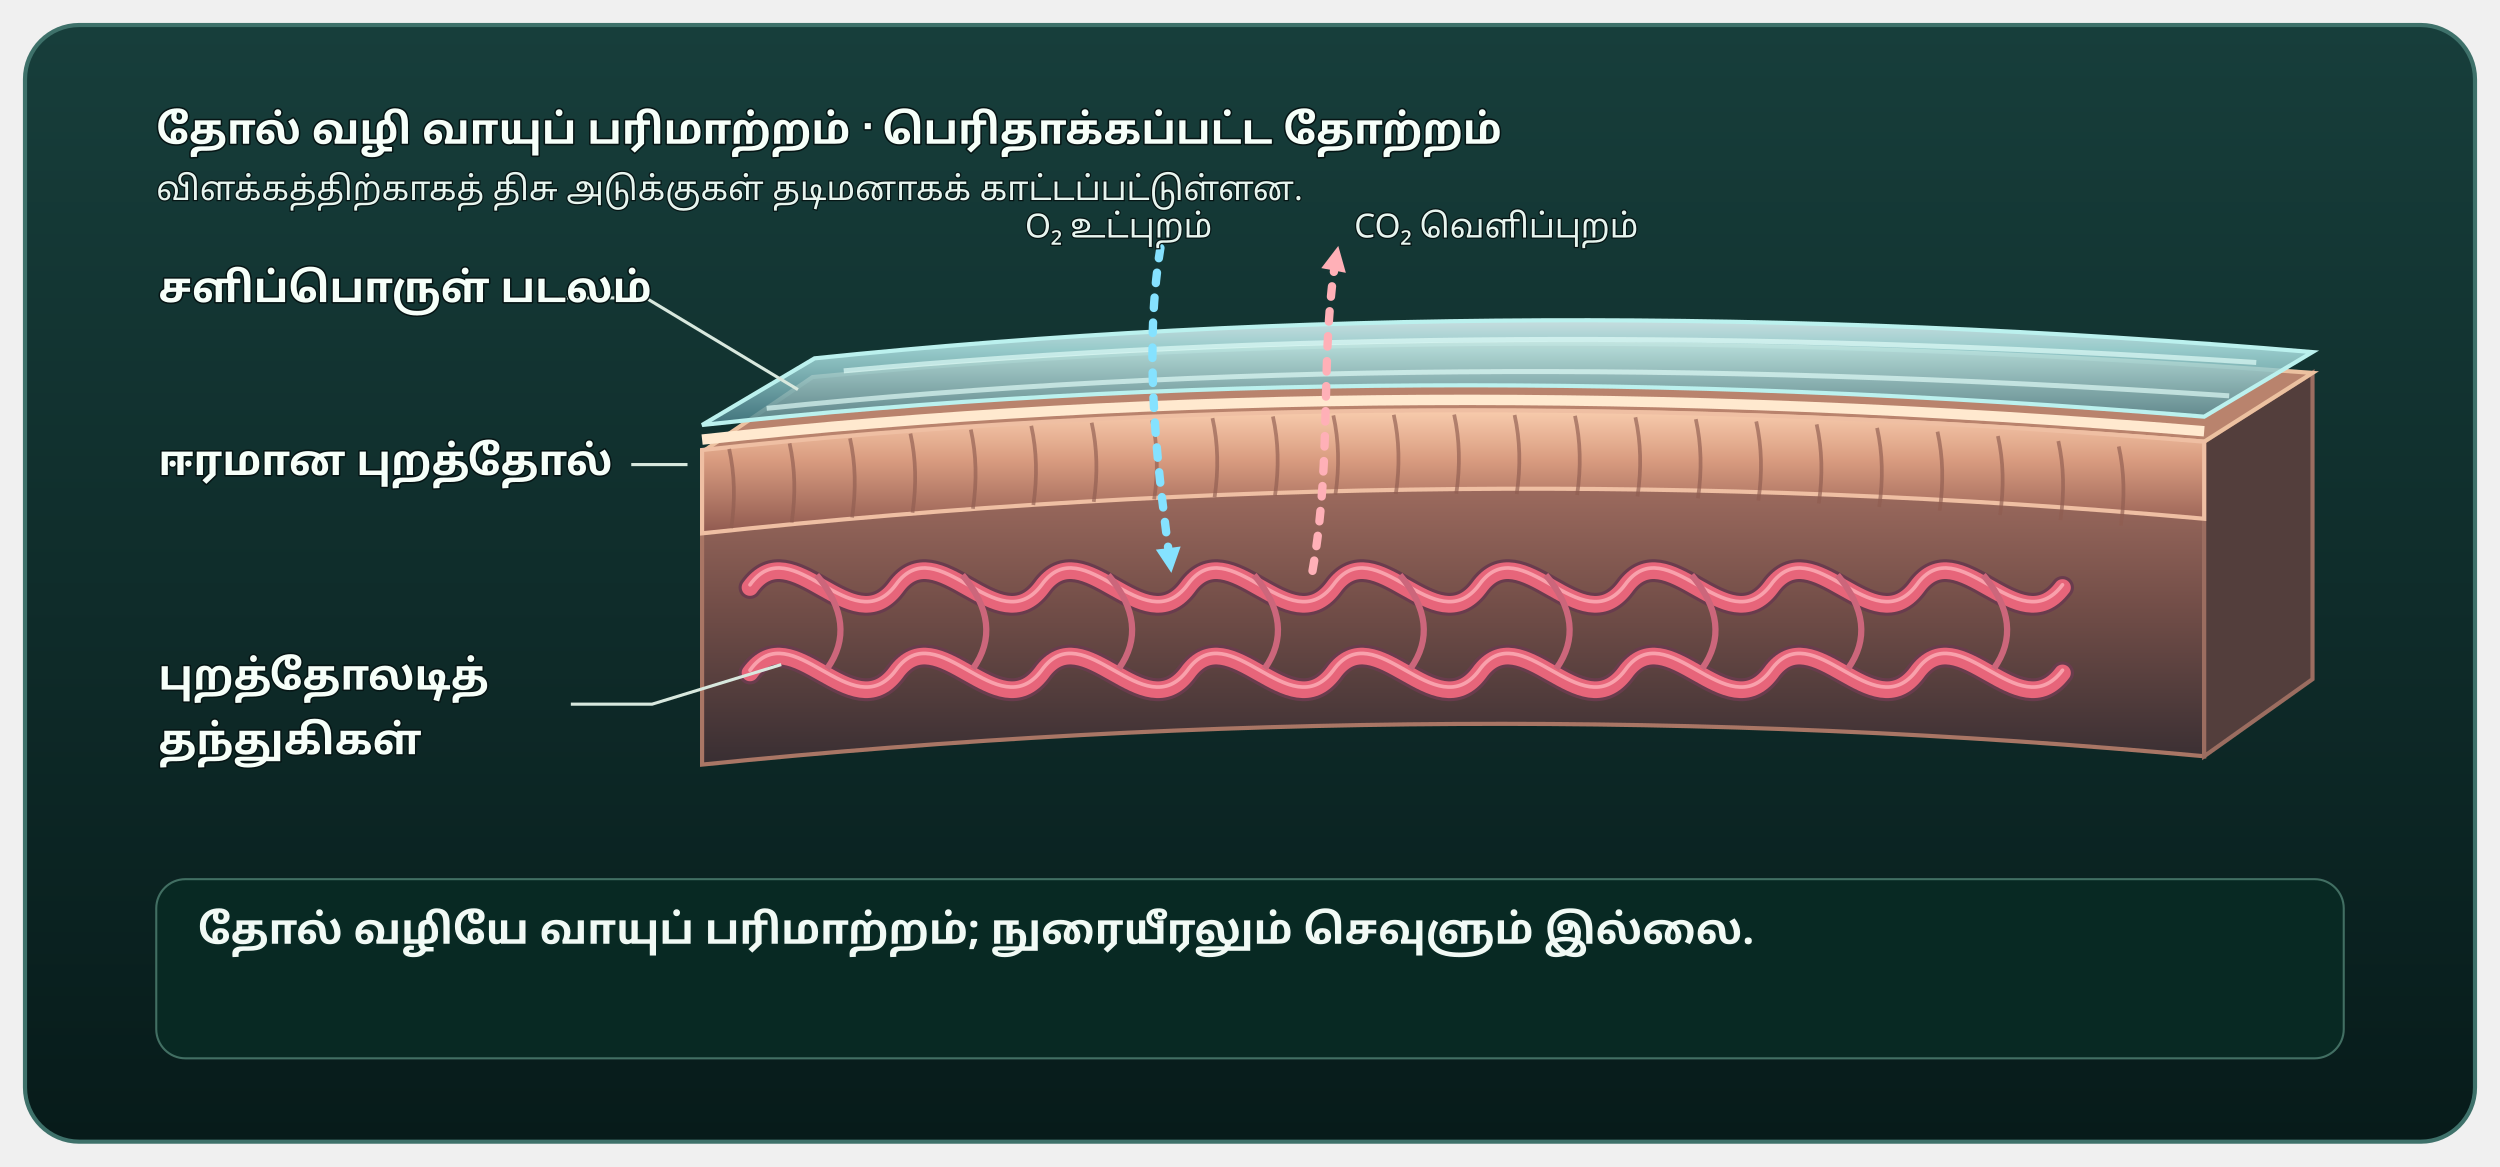
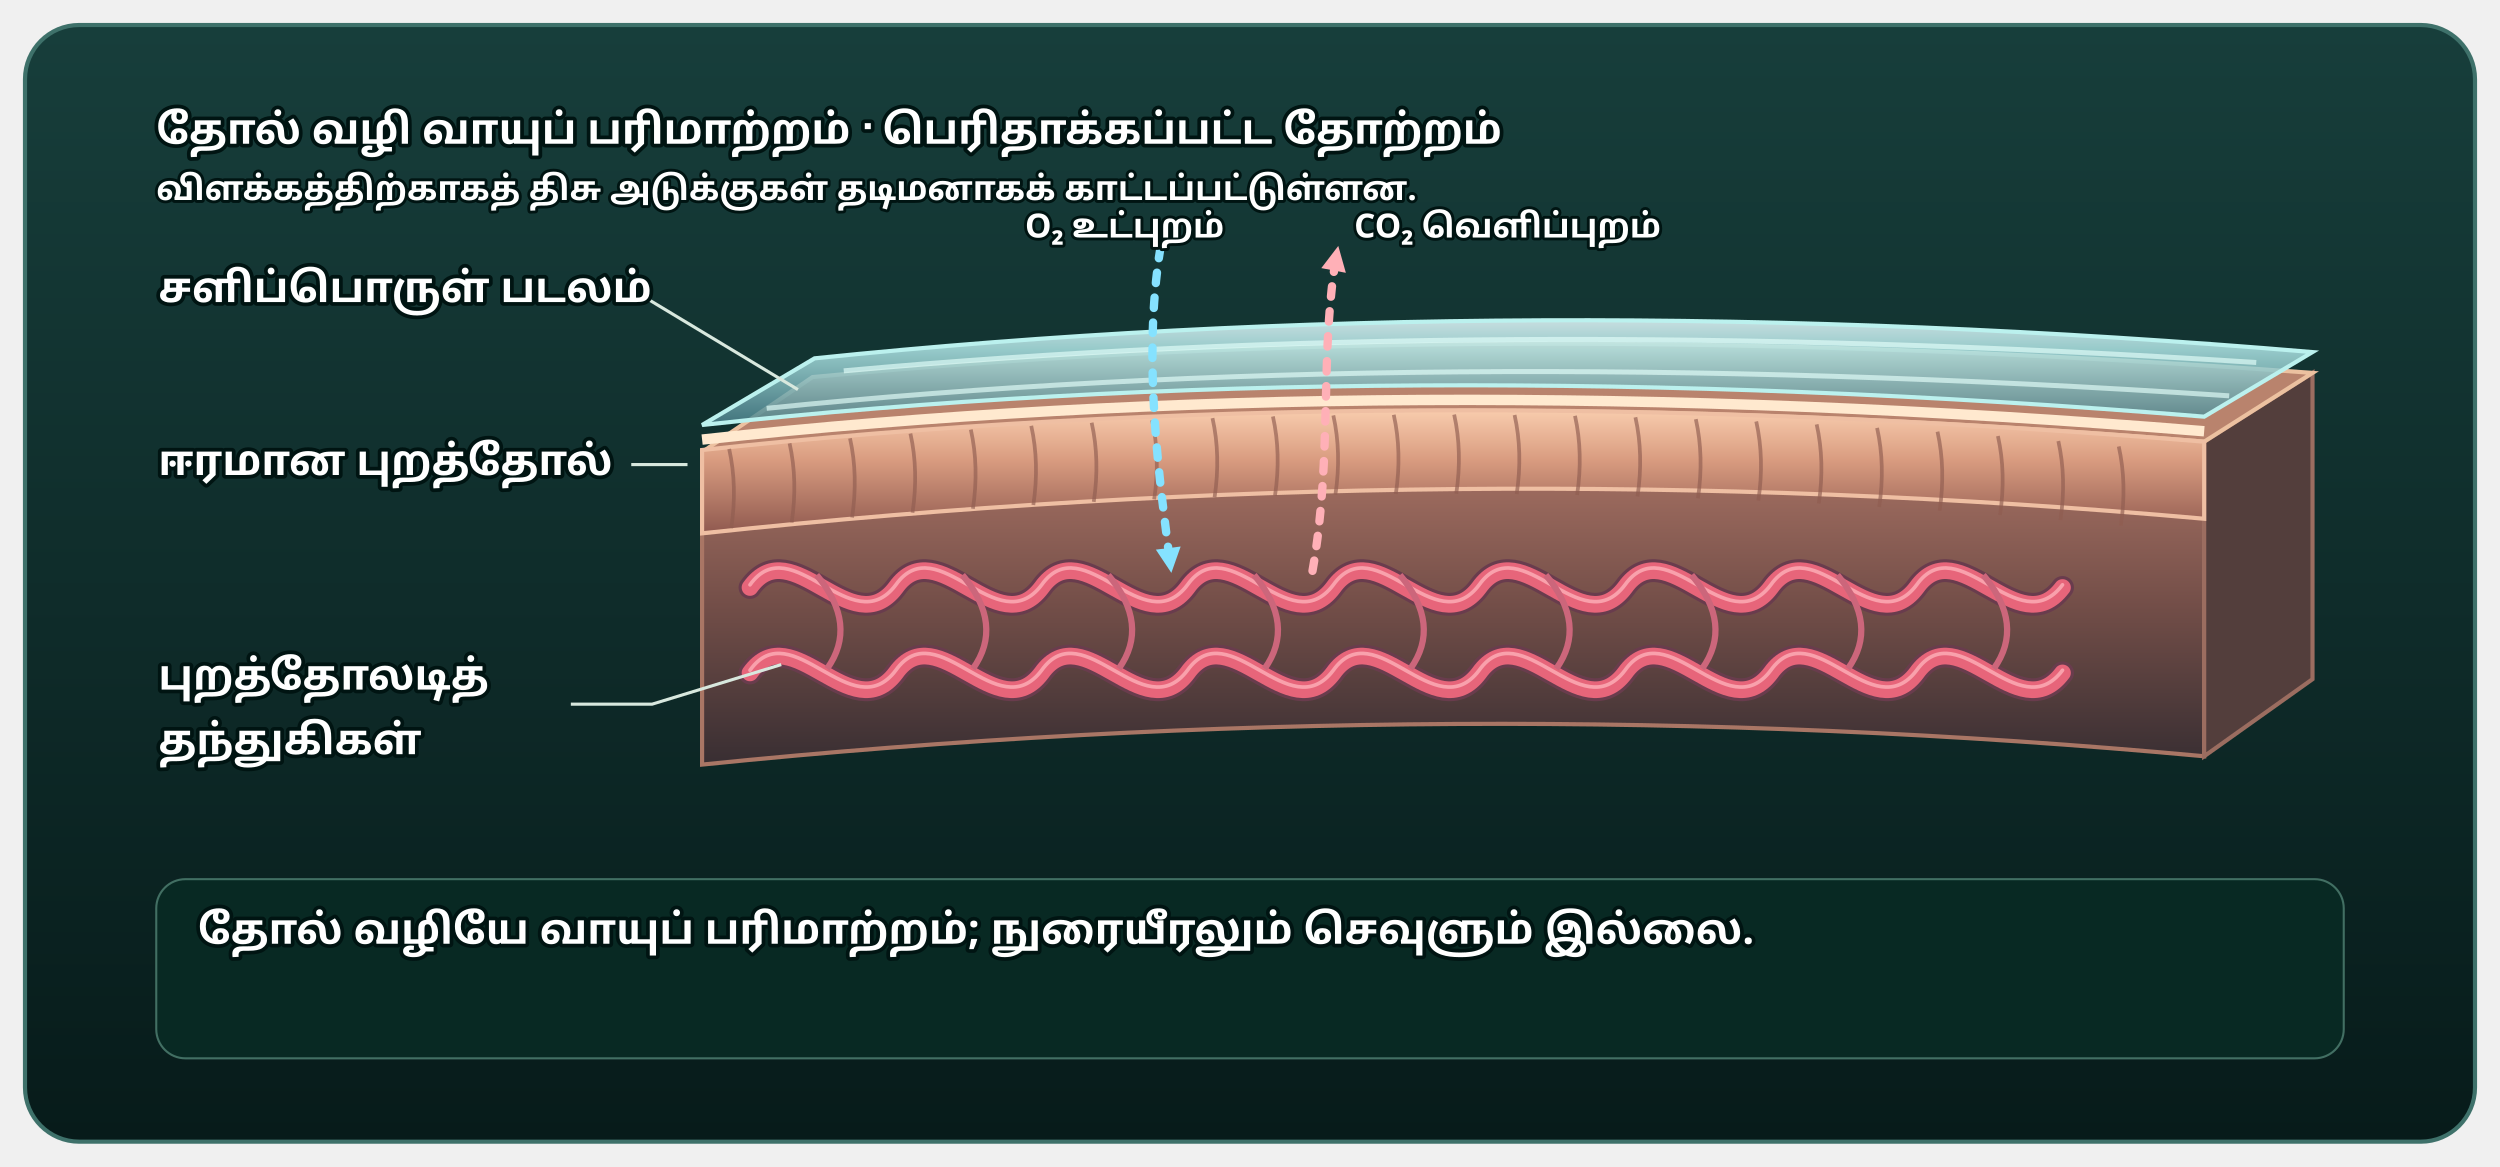
<svg xmlns="http://www.w3.org/2000/svg" id="anatomySvg" viewBox="0 0 1200 560" role="group" aria-labelledby="svgTitle svgDesc" style="transform: none; display: block;" lang="ta" xml:lang="ta" width="1200" height="560" class="motion-paused">
  <defs>
    <linearGradient id="trayGrad" x1="0" y1="0" x2="0" y2="1">
      <stop stop-color="#173e3b" />
      <stop offset="1" stop-color="#071b1a" />
    </linearGradient>
    <linearGradient id="skinGrad" x1="0" y1="0" x2="0" y2="1">
      <stop stop-color="#b87f69" />
      <stop offset=".42" stop-color="#8b5b4b" />
      <stop offset="1" stop-color="#593c35" />
    </linearGradient>
    <linearGradient id="gutGrad" x1="0" y1="0" x2="0" y2="1">
      <stop stop-color="#ffd0aa" />
      <stop offset=".5" stop-color="#d37e66" />
      <stop offset="1" stop-color="#7e3d3f" />
    </linearGradient>
    <linearGradient id="gutLight" x1="0" y1="0" x2="0" y2="1">
      <stop stop-color="#ffe4bb" />
      <stop offset="1" stop-color="#c67c57" />
    </linearGradient>
    <radialGradient id="gizzardGrad">
      <stop stop-color="#f4c099" />
      <stop offset=".58" stop-color="#b36454" />
      <stop offset="1" stop-color="#683940" />
    </radialGradient>
    <linearGradient id="vesselGrad" x1="0" y1="0" x2="1" y2="0">
      <stop stop-color="#8e1e34" />
      <stop offset=".45" stop-color="#ff6670" />
      <stop offset="1" stop-color="#8e1e34" />
    </linearGradient>
    <radialGradient id="reproGrad">
      <stop stop-color="#f3c8ff" />
      <stop offset=".7" stop-color="#a958c6" />
      <stop offset="1" stop-color="#54295f" />
    </radialGradient>
    <filter id="soft">
      <feGaussianBlur stdDeviation="5" />
    </filter>
    <marker id="arrowRed" markerWidth="8" markerHeight="8" refX="6" refY="3" orient="auto">
      <path d="M0 0L6 3L0 6Z" fill="#ff8991" />
    </marker>
    <marker id="arrowBlue" markerWidth="8" markerHeight="8" refX="6" refY="3" orient="auto">
      <path d="M0 0L6 3L0 6Z" fill="#7bd8ff" />
    </marker>
    <filter id="organicTexture" x="-20%" y="-20%" width="140%" height="140%">
      <feTurbulence type="fractalNoise" baseFrequency="0.012 0.09" numOctaves="4" seed="7" result="grain" />
      <feColorMatrix in="grain" type="matrix" values="0 0 0 0 0  0 0 0 0 0  0 0 0 0 0  0.85 0.85 0.85 0 0" result="grainAlpha" />
      <feComposite in="grainAlpha" in2="SourceGraphic" operator="in" />
    </filter>
    <filter id="fineGrain" x="-20%" y="-20%" width="140%" height="140%">
      <feTurbulence type="fractalNoise" baseFrequency="0.35" numOctaves="2" seed="3" result="fine" />
      <feColorMatrix in="fine" type="matrix" values="0 0 0 0 0  0 0 0 0 0  0 0 0 0 0  0.5 0.5 0.5 0 0" result="fineAlpha" />
      <feComposite in="fineAlpha" in2="SourceGraphic" operator="in" />
    </filter>
    <radialGradient id="glossHi" cx="34%" cy="20%" r="60%">
      <stop offset="0" stop-color="#fff" stop-opacity=".55" />
      <stop offset=".45" stop-color="#fff" stop-opacity=".1" />
      <stop offset="1" stop-color="#fff" stop-opacity="0" />
    </radialGradient>
    <radialGradient id="glossHiSmall" cx="30%" cy="22%" r="70%">
      <stop offset="0" stop-color="#fff" stop-opacity=".7" />
      <stop offset="1" stop-color="#fff" stop-opacity="0" />
    </radialGradient>
    <linearGradient id="skinGrad2" x1="0" y1="0" x2="0" y2="1">
      <stop stop-color="#c68a70" offset="0" />
      <stop offset=".18" stop-color="#a8664f" />
      <stop offset=".5" stop-color="#7d4438" />
      <stop offset=".78" stop-color="#5a352f" />
      <stop offset="1" stop-color="#3c211f" />
    </linearGradient>
    <radialGradient id="fleshGlow" cx="50%" cy="35%" r="65%">
      <stop offset="0" stop-color="#ffe0c8" stop-opacity=".5" />
      <stop offset="1" stop-color="#ffe0c8" stop-opacity="0" />
    </radialGradient>
    <clipPath id="externalClip">
      <path d="M65 280 C88 227 136 190 220 186 C470 180 841 183 1050 208 C1112 217 1140 245 1145 280 C1138 324 1095 350 1044 358 C784 384 420 377 218 374 C133 371 87 330 65 280 Z" />
    </clipPath>
    <linearGradient id="caecumPolish" x1="0" y1="0" x2="0" y2="1">
      <stop offset="0" stop-color="#ffe1b5" />
      <stop offset="0.33" stop-color="#efb082" />
      <stop offset="0.68" stop-color="#bb715f" />
      <stop offset="1" stop-color="#663940" />
    </linearGradient>
    <linearGradient id="nervePolish" x1="0" y1="0" x2="0" y2="1">
      <stop offset="0" stop-color="#fff3c1" />
      <stop offset="0.28" stop-color="#ffe179" />
      <stop offset="0.65" stop-color="#d8a43a" />
      <stop offset="1" stop-color="#805424" />
    </linearGradient>
    <linearGradient id="epidermisPolish" x1="0" y1="0" x2="0" y2="1">
      <stop offset="0" stop-color="#f8ccad" />
      <stop offset="0.4" stop-color="#d99c80" />
      <stop offset="1" stop-color="#8f594f" />
    </linearGradient>
    <linearGradient id="skinDepthPolish" x1="0" y1="0" x2="0" y2="1">
      <stop offset="0" stop-color="#b77d6c" />
      <stop offset="0.55" stop-color="#734e48" />
      <stop offset="1" stop-color="#382e32" />
    </linearGradient>
    <linearGradient id="mucusPolish" x1="0" y1="0" x2="0" y2="1">
      <stop offset="0" stop-color="#e6fcff" />
      <stop offset="0.28" stop-color="#ade4e5" />
      <stop offset="1" stop-color="#487f89" />
    </linearGradient>
    <radialGradient id="ganglionPolish" cx=".33" cy=".22" r=".85">
      <stop offset="0" stop-color="#fff8d2" />
      <stop offset="0.38" stop-color="#f7d565" />
      <stop offset="1" stop-color="#957026" />
    </radialGradient>
    <marker id="arrowGasIn" markerWidth="12" markerHeight="12" refX="10" refY="6" orient="auto" markerUnits="userSpaceOnUse">
      <path d="M0 0L12 6L0 12Z" fill="#85e2ff" />
    </marker>
    <marker id="arrowGasOut" markerWidth="12" markerHeight="12" refX="10" refY="6" orient="auto" markerUnits="userSpaceOnUse">
      <path d="M0 0L12 6L0 12Z" fill="#ffb0b7" />
    </marker>
  </defs>
  <rect x="12" y="12" width="1176" height="536" rx="26" fill="url(#trayGrad)" stroke="#3e716a" stroke-width="2" />
  <ellipse cx="600" cy="297" rx="526" ry="155" fill="#000" opacity=".28" filter="url(#soft)" id="bodyShadow" style="display: none;" />
  <path id="bodyBase" d="M62 280C80 201 132 160 222 151C402 133 802 137 1017 162C1084 170 1131 216 1143 279C1130 347 1081 388 1008 398C785 424 389 420 216 403C126 394 78 354 62 280Z" fill="#311f1e" stroke="#cb9278" stroke-width="5" style="display: none;" />
  <g id="segments" aria-hidden="true" style="display: none;">
    <path class="segment-shadow" d="M93 164.68Q86 280 93 395.84" style="stroke: #2a1210; stroke-width: 1.4; opacity: 0.4;" />
    <path class="segment-line" d="M92 164.68Q85 280 92 395.84" style="stroke: #f0c6a8; stroke-width: 1; opacity: 0.28;" />
    <path class="segment-shadow" d="M112.5 164.5Q105.5 280 112.5 396" style="stroke: #2a1210; stroke-width: 1.4; opacity: 0.4;" />
    <path class="segment-line" d="M111.5 164.5Q104.5 280 111.5 396" style="stroke: #f0c6a8; stroke-width: 1; opacity: 0.28;" />
    <path class="segment-shadow" d="M132 164.32Q125 280 132 396.16" style="stroke: #2a1210; stroke-width: 1.4; opacity: 0.4;" />
    <path class="segment-line" d="M131 164.32Q124 280 131 396.16" style="stroke: #f0c6a8; stroke-width: 1; opacity: 0.28;" />
    <path class="segment-shadow" d="M151.5 164.14Q144.5 280 151.5 396.32" style="stroke: #2a1210; stroke-width: 1.4; opacity: 0.4;" />
    <path class="segment-line" d="M150.5 164.14Q143.5 280 150.5 396.32" style="stroke: #f0c6a8; stroke-width: 1; opacity: 0.28;" />
    <path class="segment-shadow" d="M171 163.96Q164 280 171 396.48" style="stroke: #2a1210; stroke-width: 1.4; opacity: 0.4;" />
    <path class="segment-line" d="M170 163.96Q163 280 170 396.48" style="stroke: #f0c6a8; stroke-width: 1; opacity: 0.28;" />
    <path class="segment-shadow" d="M190.5 163.78Q183.5 280 190.5 396.64" style="stroke: #2a1210; stroke-width: 1.4; opacity: 0.4;" />
    <path class="segment-line" d="M189.5 163.78Q182.5 280 189.5 396.64" style="stroke: #f0c6a8; stroke-width: 1; opacity: 0.28;" />
    <path class="segment-shadow" d="M210 163.6Q203 280 210 396.8" style="stroke: #2a1210; stroke-width: 1.4; opacity: 0.4;" />
    <path class="segment-line" d="M209 163.6Q202 280 209 396.8" style="stroke: #f0c6a8; stroke-width: 1; opacity: 0.28;" />
    <path class="segment-shadow" d="M229.5 163.42Q222.5 280 229.5 396.96" style="stroke: #2a1210; stroke-width: 1.4; opacity: 0.4;" />
    <path class="segment-line" d="M228.5 163.42Q221.5 280 228.5 396.96" style="stroke: #f0c6a8; stroke-width: 1; opacity: 0.28;" />
    <path class="segment-shadow" d="M249 163.24Q242 280 249 397.12" style="stroke: #2a1210; stroke-width: 1.4; opacity: 0.4;" />
    <path class="segment-line" d="M248 163.24Q241 280 248 397.12" style="stroke: #f0c6a8; stroke-width: 1; opacity: 0.28;" />
    <path class="segment-shadow" d="M268.5 163.06Q261.5 280 268.5 397.28" style="stroke: #2a1210; stroke-width: 1.4; opacity: 0.4;" />
    <path class="segment-line" d="M267.5 163.06Q260.5 280 267.5 397.28" style="stroke: #f0c6a8; stroke-width: 1; opacity: 0.28;" />
    <path class="segment-shadow" d="M288 162.88Q281 280 288 397.44" style="stroke: #2a1210; stroke-width: 1.4; opacity: 0.4;" />
    <path class="segment-line" d="M287 162.88Q280 280 287 397.44" style="stroke: #f0c6a8; stroke-width: 1; opacity: 0.28;" />
    <path class="segment-shadow" d="M307.5 162.7Q300.5 280 307.5 397.6" style="stroke: #2a1210; stroke-width: 1.4; opacity: 0.4;" />
    <path class="segment-line" d="M306.5 162.7Q299.5 280 306.5 397.6" style="stroke: #f0c6a8; stroke-width: 1; opacity: 0.28;" />
    <path class="segment-shadow" d="M327 162.52Q320 280 327 397.76" style="stroke: #2a1210; stroke-width: 1.4; opacity: 0.4;" />
    <path class="segment-line" d="M326 162.52Q319 280 326 397.76" style="stroke: #f0c6a8; stroke-width: 1; opacity: 0.28;" />
    <path class="segment-shadow" d="M346.5 162.34Q339.5 280 346.5 397.92" style="stroke: #2a1210; stroke-width: 1.4; opacity: 0.4;" />
    <path class="segment-line" d="M345.5 162.34Q338.5 280 345.5 397.92" style="stroke: #f0c6a8; stroke-width: 1; opacity: 0.28;" />
    <path class="segment-shadow" d="M366 162.16Q359 280 366 398.08" style="stroke: #2a1210; stroke-width: 1.4; opacity: 0.4;" />
    <path class="segment-line" d="M365 162.16Q358 280 365 398.08" style="stroke: #f0c6a8; stroke-width: 1; opacity: 0.28;" />
    <path class="segment-shadow" d="M385.5 161.98Q378.5 280 385.5 398.24" style="stroke: #2a1210; stroke-width: 1.4; opacity: 0.4;" />
    <path class="segment-line" d="M384.5 161.98Q377.5 280 384.5 398.24" style="stroke: #f0c6a8; stroke-width: 1; opacity: 0.28;" />
    <path class="segment-shadow" d="M405 161.8Q398 280 405 398.4" style="stroke: #2a1210; stroke-width: 1.4; opacity: 0.4;" />
    <path class="segment-line" d="M404 161.8Q397 280 404 398.4" style="stroke: #f0c6a8; stroke-width: 1; opacity: 0.28;" />
    <path class="segment-shadow" d="M424.5 161.62Q417.5 280 424.5 398.56" style="stroke: #2a1210; stroke-width: 1.4; opacity: 0.4;" />
    <path class="segment-line" d="M423.5 161.62Q416.5 280 423.5 398.56" style="stroke: #f0c6a8; stroke-width: 1; opacity: 0.28;" />
    <path class="segment-shadow" d="M444 161.44Q437 280 444 398.72" style="stroke: #2a1210; stroke-width: 1.4; opacity: 0.4;" />
    <path class="segment-line" d="M443 161.44Q436 280 443 398.72" style="stroke: #f0c6a8; stroke-width: 1; opacity: 0.28;" />
    <path class="segment-shadow" d="M463.5 161.26Q456.5 280 463.5 398.88" style="stroke: #2a1210; stroke-width: 1.4; opacity: 0.4;" />
    <path class="segment-line" d="M462.5 161.26Q455.5 280 462.5 398.88" style="stroke: #f0c6a8; stroke-width: 1; opacity: 0.28;" />
    <path class="segment-shadow" d="M483 161.08Q476 280 483 399.04" style="stroke: #2a1210; stroke-width: 1.4; opacity: 0.4;" />
    <path class="segment-line" d="M482 161.08Q475 280 482 399.04" style="stroke: #f0c6a8; stroke-width: 1; opacity: 0.28;" />
    <path class="segment-shadow" d="M502.5 160.9Q495.5 280 502.5 399.2" style="stroke: #2a1210; stroke-width: 1.4; opacity: 0.4;" />
    <path class="segment-line" d="M501.5 160.9Q494.5 280 501.5 399.2" style="stroke: #f0c6a8; stroke-width: 1; opacity: 0.28;" />
    <path class="segment-shadow" d="M522 160.72Q515 280 522 399.36" style="stroke: #2a1210; stroke-width: 1.4; opacity: 0.4;" />
    <path class="segment-line" d="M521 160.72Q514 280 521 399.36" style="stroke: #f0c6a8; stroke-width: 1; opacity: 0.28;" />
    <path class="segment-shadow" d="M541.5 160.54Q534.5 280 541.5 399.52" style="stroke: #2a1210; stroke-width: 1.4; opacity: 0.4;" />
    <path class="segment-line" d="M540.5 160.54Q533.5 280 540.5 399.52" style="stroke: #f0c6a8; stroke-width: 1; opacity: 0.28;" />
    <path class="segment-shadow" d="M561 160.36Q554 280 561 399.68" style="stroke: #2a1210; stroke-width: 1.4; opacity: 0.4;" />
    <path class="segment-line" d="M560 160.36Q553 280 560 399.68" style="stroke: #f0c6a8; stroke-width: 1; opacity: 0.28;" />
    <path class="segment-shadow" d="M580.5 160.18Q573.5 280 580.5 399.84" style="stroke: #2a1210; stroke-width: 1.4; opacity: 0.4;" />
    <path class="segment-line" d="M579.5 160.18Q572.5 280 579.5 399.84" style="stroke: #f0c6a8; stroke-width: 1; opacity: 0.28;" />
    <path class="segment-shadow" d="M600 160Q593 280 600 400" style="stroke: #2a1210; stroke-width: 1.4; opacity: 0.4;" />
    <path class="segment-line" d="M599 160Q592 280 599 400" style="stroke: #f0c6a8; stroke-width: 1; opacity: 0.28;" />
    <path class="segment-shadow" d="M619.5 160.18Q612.5 280 619.5 399.84" style="stroke: #2a1210; stroke-width: 1.4; opacity: 0.4;" />
    <path class="segment-line" d="M618.5 160.18Q611.5 280 618.5 399.84" style="stroke: #f0c6a8; stroke-width: 1; opacity: 0.28;" />
    <path class="segment-shadow" d="M639 160.36Q632 280 639 399.68" style="stroke: #2a1210; stroke-width: 1.4; opacity: 0.4;" />
    <path class="segment-line" d="M638 160.36Q631 280 638 399.68" style="stroke: #f0c6a8; stroke-width: 1; opacity: 0.28;" />
    <path class="segment-shadow" d="M658.5 160.54Q651.5 280 658.5 399.52" style="stroke: #2a1210; stroke-width: 1.4; opacity: 0.4;" />
    <path class="segment-line" d="M657.5 160.54Q650.5 280 657.5 399.52" style="stroke: #f0c6a8; stroke-width: 1; opacity: 0.28;" />
    <path class="segment-shadow" d="M678 160.72Q671 280 678 399.36" style="stroke: #2a1210; stroke-width: 1.4; opacity: 0.4;" />
    <path class="segment-line" d="M677 160.72Q670 280 677 399.36" style="stroke: #f0c6a8; stroke-width: 1; opacity: 0.28;" />
    <path class="segment-shadow" d="M697.5 160.9Q690.5 280 697.5 399.2" style="stroke: #2a1210; stroke-width: 1.4; opacity: 0.4;" />
    <path class="segment-line" d="M696.5 160.9Q689.5 280 696.5 399.2" style="stroke: #f0c6a8; stroke-width: 1; opacity: 0.28;" />
    <path class="segment-shadow" d="M717 161.08Q710 280 717 399.04" style="stroke: #2a1210; stroke-width: 1.4; opacity: 0.4;" />
    <path class="segment-line" d="M716 161.08Q709 280 716 399.04" style="stroke: #f0c6a8; stroke-width: 1; opacity: 0.28;" />
    <path class="segment-shadow" d="M736.5 161.26Q729.5 280 736.5 398.88" style="stroke: #2a1210; stroke-width: 1.4; opacity: 0.4;" />
    <path class="segment-line" d="M735.5 161.26Q728.5 280 735.5 398.88" style="stroke: #f0c6a8; stroke-width: 1; opacity: 0.28;" />
    <path class="segment-shadow" d="M756 161.44Q749 280 756 398.72" style="stroke: #2a1210; stroke-width: 1.4; opacity: 0.4;" />
    <path class="segment-line" d="M755 161.44Q748 280 755 398.72" style="stroke: #f0c6a8; stroke-width: 1; opacity: 0.28;" />
    <path class="segment-shadow" d="M775.5 161.62Q768.5 280 775.5 398.56" style="stroke: #2a1210; stroke-width: 1.4; opacity: 0.4;" />
    <path class="segment-line" d="M774.5 161.62Q767.5 280 774.5 398.56" style="stroke: #f0c6a8; stroke-width: 1; opacity: 0.28;" />
    <path class="segment-shadow" d="M795 161.8Q788 280 795 398.4" style="stroke: #2a1210; stroke-width: 1.4; opacity: 0.4;" />
    <path class="segment-line" d="M794 161.8Q787 280 794 398.4" style="stroke: #f0c6a8; stroke-width: 1; opacity: 0.28;" />
    <path class="segment-shadow" d="M814.5 161.98Q807.5 280 814.5 398.24" style="stroke: #2a1210; stroke-width: 1.4; opacity: 0.4;" />
    <path class="segment-line" d="M813.5 161.98Q806.5 280 813.5 398.24" style="stroke: #f0c6a8; stroke-width: 1; opacity: 0.28;" />
    <path class="segment-shadow" d="M834 162.16Q827 280 834 398.08" style="stroke: #2a1210; stroke-width: 1.4; opacity: 0.4;" />
    <path class="segment-line" d="M833 162.16Q826 280 833 398.08" style="stroke: #f0c6a8; stroke-width: 1; opacity: 0.28;" />
    <path class="segment-shadow" d="M853.5 162.34Q846.5 280 853.5 397.92" style="stroke: #2a1210; stroke-width: 1.4; opacity: 0.4;" />
    <path class="segment-line" d="M852.5 162.34Q845.5 280 852.5 397.92" style="stroke: #f0c6a8; stroke-width: 1; opacity: 0.28;" />
    <path class="segment-shadow" d="M873 162.52Q866 280 873 397.76" style="stroke: #2a1210; stroke-width: 1.4; opacity: 0.4;" />
    <path class="segment-line" d="M872 162.52Q865 280 872 397.76" style="stroke: #f0c6a8; stroke-width: 1; opacity: 0.28;" />
    <path class="segment-shadow" d="M892.5 162.7Q885.5 280 892.5 397.6" style="stroke: #2a1210; stroke-width: 1.4; opacity: 0.4;" />
    <path class="segment-line" d="M891.5 162.7Q884.5 280 891.5 397.6" style="stroke: #f0c6a8; stroke-width: 1; opacity: 0.28;" />
    <path class="segment-shadow" d="M912 162.88Q905 280 912 397.44" style="stroke: #2a1210; stroke-width: 1.4; opacity: 0.4;" />
    <path class="segment-line" d="M911 162.88Q904 280 911 397.44" style="stroke: #f0c6a8; stroke-width: 1; opacity: 0.28;" />
    <path class="segment-shadow" d="M931.5 163.06Q924.5 280 931.5 397.28" style="stroke: #2a1210; stroke-width: 1.4; opacity: 0.4;" />
    <path class="segment-line" d="M930.5 163.06Q923.5 280 930.5 397.28" style="stroke: #f0c6a8; stroke-width: 1; opacity: 0.28;" />
    <path class="segment-shadow" d="M951 163.24Q944 280 951 397.12" style="stroke: #2a1210; stroke-width: 1.4; opacity: 0.4;" />
    <path class="segment-line" d="M950 163.24Q943 280 950 397.12" style="stroke: #f0c6a8; stroke-width: 1; opacity: 0.28;" />
    <path class="segment-shadow" d="M970.5 163.42Q963.5 280 970.5 396.96" style="stroke: #2a1210; stroke-width: 1.4; opacity: 0.4;" />
    <path class="segment-line" d="M969.5 163.42Q962.5 280 969.5 396.96" style="stroke: #f0c6a8; stroke-width: 1; opacity: 0.28;" />
    <path class="segment-shadow" d="M990 163.6Q983 280 990 396.8" style="stroke: #2a1210; stroke-width: 1.4; opacity: 0.4;" />
    <path class="segment-line" d="M989 163.6Q982 280 989 396.8" style="stroke: #f0c6a8; stroke-width: 1; opacity: 0.28;" />
    <path class="segment-shadow" d="M1009.5 163.78Q1002.5 280 1009.5 396.64" style="stroke: #2a1210; stroke-width: 1.4; opacity: 0.4;" />
    <path class="segment-line" d="M1008.5 163.78Q1001.5 280 1008.5 396.64" style="stroke: #f0c6a8; stroke-width: 1; opacity: 0.28;" />
    <path class="segment-shadow" d="M1029 163.96Q1022 280 1029 396.48" style="stroke: #2a1210; stroke-width: 1.4; opacity: 0.4;" />
    <path class="segment-line" d="M1028 163.96Q1021 280 1028 396.48" style="stroke: #f0c6a8; stroke-width: 1; opacity: 0.28;" />
    <path class="segment-shadow" d="M1048.5 164.14Q1041.5 280 1048.5 396.32" style="stroke: #2a1210; stroke-width: 1.4; opacity: 0.4;" />
    <path class="segment-line" d="M1047.5 164.14Q1040.5 280 1047.5 396.32" style="stroke: #f0c6a8; stroke-width: 1; opacity: 0.28;" />
    <path class="segment-shadow" d="M1068 164.32Q1061 280 1068 396.16" style="stroke: #2a1210; stroke-width: 1.4; opacity: 0.4;" />
    <path class="segment-line" d="M1067 164.32Q1060 280 1067 396.16" style="stroke: #f0c6a8; stroke-width: 1; opacity: 0.28;" />
    <path class="segment-shadow" d="M1087.5 164.5Q1080.5 280 1087.5 396" style="stroke: #2a1210; stroke-width: 1.4; opacity: 0.4;" />
    <path class="segment-line" d="M1086.5 164.5Q1079.5 280 1086.5 396" style="stroke: #f0c6a8; stroke-width: 1; opacity: 0.28;" />
  </g>
  <g id="internalFlaps" aria-hidden="true" style="display: none;">
    <path class="flap" d="M90 276C110 195 170 157 262 150L1030 166C972 199 926 221 860 235C573 220 345 221 90 276Z" style="fill: #835d4f; stroke: #c18b74; stroke-width: 2; opacity: 0.44;" />
    <path class="flap" d="M90 286C115 355 176 391 263 402L1025 393C969 364 915 341 855 328C566 343 335 342 90 286Z" style="fill: #835d4f; stroke: #c18b74; stroke-width: 2; opacity: 0.44;" />
    <path d="M94 278C310 244 813 245 1128 280C840 320 335 317 94 282Z" fill="#e9b394" opacity=".18" stroke="#d9a080" stroke-width="2" />
  </g>
  <g id="layer-respiratory" class="layer active" style="display: inline;">
-     <text x="75" y="69" class="organ-label" data-en-label="Cutaneous gas exchange · enlarged skin schematic" data-en-x="75" data-en-y="69" data-en-font="" lang="ta" xml:lang="ta" style="font-size: 20px; fill: #f6fff9; stroke: #061515; stroke-width: 1.5; stroke-linejoin: round; font-weight: 750; letter-spacing: 0; font-family: Noto Sans Tamil;" paint-order="stroke" id="proof-label-0">
+     <text x="75" y="69" class="organ-label" data-en-label="Cutaneous gas exchange · enlarged skin schematic" data-en-x="75" data-en-y="69" data-en-font="" lang="ta" xml:lang="ta" style="font-size: 20px; fill: #ffffff; stroke: #001412; stroke-width: 3.6; stroke-linejoin: round; font-weight: 800; letter-spacing: 0; font-family: Noto Sans Tamil;" paint-order="stroke" id="proof-label-0">
      <tspan x="75" dy="0">தோல் வழி வாயுப் பரிமாற்றம் · பெரிதாக்கப்பட்ட தோற்றம்</tspan>
    </text>
-     <text x="75" y="96" class="micro-label" data-en-label="Tissue thickness is exaggerated for clarity." data-en-x="75" data-en-y="96" data-en-font="" lang="ta" xml:lang="ta" style="font-size: 16px; fill: #e7f5ef; stroke: #061515; stroke-width: 1.2; letter-spacing: 0; font-family: Noto Sans Tamil;" paint-order="stroke" id="proof-label-1">
+     <text x="75" y="96" class="micro-label" data-en-label="Tissue thickness is exaggerated for clarity." data-en-x="75" data-en-y="96" data-en-font="" lang="ta" xml:lang="ta" style="font-size: 16px; fill: #ffffff; stroke: #001412; stroke-width: 2.8; stroke-linejoin: round; letter-spacing: 0; font-family: Noto Sans Tamil; font-weight: 700;" paint-order="stroke" id="proof-label-1">
      <tspan x="75" dy="0">விளக்கத்திற்காகத் திசு அடுக்குகள் தடிமனாகக் காட்டப்பட்டுள்ளன.</tspan>
    </text>
    <g pointer-events="none" aria-hidden="true">
      <path d="M337 217 Q667 180 1058 212 L1058 363 Q700 330 337 367 Z" fill="url(#skinDepthPolish)" stroke="#a97665" stroke-width="2" />
      <path d="M1058 212 L1110 179 L1110 326 L1058 363Z" fill="#533e3c" stroke="#9b6d60" stroke-width="2" />
      <path d="M337 217 L390 181 Q715 150 1110 179 L1058 212 Q667 180 337 217Z" fill="#b9836d" stroke="#ecc1a0" stroke-width="2" />
    </g>
    <g class="svg-structure" data-structure="moist-epidermis" tabindex="0" role="button" aria-hidden="false" aria-disabled="false" aria-label="ஈரமான புறத்தோல்">
      <path d="M337 216 Q667 180 1058 212 L1058 249 Q700 217 337 256Z" fill="url(#epidermisPolish)" stroke="#efbfa3" stroke-width="2" />
      <g pointer-events="none" aria-hidden="true" fill="none" stroke="#8f5c50" stroke-width="1.8" opacity=".65">
        <path d="M350 215.5 Q354 233.5 351 253.5" />
        <path d="M379 212.8 Q383 230.8 380 250.8" />
        <path d="M408 210.4 Q412 228.4 409 248.4" />
        <path d="M437 208.1 Q441 226.1 438 246.1" />
        <path d="M466 206.2 Q470 224.2 467 244.2" />
        <path d="M495 204.4 Q499 222.4 496 242.4" />
        <path d="M524 202.9 Q528 220.9 525 240.9" />
        <path d="M553 201.7 Q557 219.7 554 239.7" />
        <path d="M582 200.7 Q586 218.7 583 238.7" />
        <path d="M611 199.9 Q615 217.9 612 237.9" />
        <path d="M640 199.4 Q644 217.4 641 237.4" />
        <path d="M669 199.1 Q673 217.1 670 237.1" />
        <path d="M698 199.0 Q702 217.0 699 237.0" />
        <path d="M727 199.2 Q731 217.2 728 237.2" />
        <path d="M756 199.6 Q760 217.6 757 237.6" />
        <path d="M785 200.3 Q789 218.3 786 238.3" />
        <path d="M814 201.2 Q818 219.2 815 239.2" />
        <path d="M843 202.3 Q847 220.3 844 240.3" />
        <path d="M872 203.7 Q876 221.7 873 241.7" />
        <path d="M901 205.4 Q905 223.4 902 243.4" />
        <path d="M930 207.2 Q934 225.2 931 245.2" />
        <path d="M959 209.3 Q963 227.3 960 247.3" />
        <path d="M988 211.7 Q992 229.7 989 249.7" />
        <path d="M1017 214.3 Q1021 232.3 1018 252.3" />
      </g>
      <path d="M337 211 Q667 175 1058 207" fill="none" stroke="#ffe9cf" stroke-width="5" pointer-events="none" aria-hidden="true" class="surface-detail" />
      <path d="M303 223 L330 223" fill="none" stroke="#d8e8de" stroke-width="1.5" pointer-events="none" />
-       <text x="76" y="228" class="organ-label" data-en-label="Moist epidermis" data-en-x="76" data-en-y="228" data-en-font="" lang="ta" xml:lang="ta" style="font-size: 20px; fill: #f6fff9; stroke: #061515; stroke-width: 1.5; stroke-linejoin: round; font-weight: 750; letter-spacing: 0; font-family: Noto Sans Tamil;" paint-order="stroke" id="proof-label-2">
+       <text x="76" y="228" class="organ-label" data-en-label="Moist epidermis" data-en-x="76" data-en-y="228" data-en-font="" lang="ta" xml:lang="ta" style="font-size: 20px; fill: #ffffff; stroke: #001412; stroke-width: 3.6; stroke-linejoin: round; font-weight: 800; letter-spacing: 0; font-family: Noto Sans Tamil;" paint-order="stroke" id="proof-label-2">
        <tspan x="76" dy="0">ஈரமான புறத்தோல்</tspan>
      </text>
    </g>
    <g class="svg-structure" data-structure="mucus-film" tabindex="0" role="button" aria-hidden="false" aria-disabled="false" aria-label="சளிப்பொருள் ஈரப்படலம்">
      <path d="M337 204 Q667 168 1058 200 L1110 169 Q730 137 391 172Z" fill="url(#mucusPolish)" fill-opacity=".85" stroke="#bbf1ee" stroke-width="2" />
      <path d="M368 196 Q680 164 1070 190" fill="none" stroke="#e4fffa" stroke-width="2.4" opacity=".65" pointer-events="none" aria-hidden="true" class="surface-detail" />
      <path d="M405 178 Q712 150 1083 174" fill="none" stroke="#e4fffa" stroke-width="2.4" opacity=".65" pointer-events="none" aria-hidden="true" class="surface-detail" />
      <path d="M268 143 L310 143 L383 187" fill="none" stroke="#d8e8de" stroke-width="1.5" pointer-events="none" />
-       <text x="76" y="145" class="organ-label" data-en-label="Mucus film" data-en-x="76" data-en-y="145" data-en-font="" lang="ta" xml:lang="ta" style="font-size: 20px; fill: #f6fff9; stroke: #061515; stroke-width: 1.5; stroke-linejoin: round; font-weight: 750; letter-spacing: 0; font-family: Noto Sans Tamil;" paint-order="stroke" id="proof-label-3">
+       <text x="76" y="145" class="organ-label" data-en-label="Mucus film" data-en-x="76" data-en-y="145" data-en-font="" lang="ta" xml:lang="ta" style="font-size: 20px; fill: #ffffff; stroke: #001412; stroke-width: 3.6; stroke-linejoin: round; font-weight: 800; letter-spacing: 0; font-family: Noto Sans Tamil;" paint-order="stroke" id="proof-label-3">
        <tspan x="76" dy="0">சளிப்பொருள் படலம்</tspan>
      </text>
    </g>
    <g class="svg-structure" data-structure="cutaneous-capillaries" tabindex="0" role="button" aria-hidden="false" aria-disabled="false" aria-label="புறத்தோலடித் தந்துகிகள்">
      <rect x="349" y="258" width="670" height="99" rx="20" class="hit" style="fill: none; stroke: none; stroke-width: 12px;" />
      <path d="M360 282 C380 254 409 310 430 282 C450 254 479 310 500 282 C520 254 549 310 570 282 C590 254 619 310 640 282 C660 254 689 310 710 282 C730 254 759 310 780 282 C800 254 829 310 850 282 C870 254 899 310 920 282 C940 254 969 310 990 282" fill="none" stroke="#693c4d" stroke-width="11.0" stroke-linecap="round" stroke-linejoin="round" pointer-events="none" aria-hidden="true" class="surface-detail" />
      <path d="M360 282 C380 254 409 310 430 282 C450 254 479 310 500 282 C520 254 549 310 570 282 C590 254 619 310 640 282 C660 254 689 310 710 282 C730 254 759 310 780 282 C800 254 829 310 850 282 C870 254 899 310 920 282 C940 254 969 310 990 282" fill="none" stroke="#e7657a" stroke-width="8.0" stroke-linecap="round" stroke-linejoin="round" />
      <path d="M360 282 C380 254 409 310 430 282 C450 254 479 310 500 282 C520 254 549 310 570 282 C590 254 619 310 640 282 C660 254 689 310 710 282 C730 254 759 310 780 282 C800 254 829 310 850 282 C870 254 899 310 920 282 C940 254 969 310 990 282" fill="none" stroke="#ffb6bd" stroke-width="1.76" stroke-linecap="round" stroke-linejoin="round" opacity=".74" transform="translate(0 -1.28)" pointer-events="none" aria-hidden="true" class="surface-detail" />
      <path d="M360 323 C380 295 409 351 430 323 C450 295 479 351 500 323 C520 295 549 351 570 323 C590 295 619 351 640 323 C660 295 689 351 710 323 C730 295 759 351 780 323 C800 295 829 351 850 323 C870 295 899 351 920 323 C940 295 969 351 990 323" fill="none" stroke="#693c4d" stroke-width="11.0" stroke-linecap="round" stroke-linejoin="round" pointer-events="none" aria-hidden="true" class="surface-detail" />
      <path d="M360 323 C380 295 409 351 430 323 C450 295 479 351 500 323 C520 295 549 351 570 323 C590 295 619 351 640 323 C660 295 689 351 710 323 C730 295 759 351 780 323 C800 295 829 351 850 323 C870 295 899 351 920 323 C940 295 969 351 990 323" fill="none" stroke="#e7657a" stroke-width="8.0" stroke-linecap="round" stroke-linejoin="round" />
      <path d="M360 323 C380 295 409 351 430 323 C450 295 479 351 500 323 C520 295 549 351 570 323 C590 295 619 351 640 323 C660 295 689 351 710 323 C730 295 759 351 780 323 C800 295 829 351 850 323 C870 295 899 351 920 323 C940 295 969 351 990 323" fill="none" stroke="#ffb6bd" stroke-width="1.76" stroke-linecap="round" stroke-linejoin="round" opacity=".74" transform="translate(0 -1.28)" pointer-events="none" aria-hidden="true" class="surface-detail" />
      <path d="M392 276 Q412 300 397 321" fill="none" stroke="#cc667b" stroke-width="3" pointer-events="none" aria-hidden="true" class="surface-detail" />
      <path d="M462 276 Q482 300 467 321" fill="none" stroke="#cc667b" stroke-width="3" pointer-events="none" aria-hidden="true" class="surface-detail" />
      <path d="M532 276 Q552 300 537 321" fill="none" stroke="#cc667b" stroke-width="3" pointer-events="none" aria-hidden="true" class="surface-detail" />
      <path d="M602 276 Q622 300 607 321" fill="none" stroke="#cc667b" stroke-width="3" pointer-events="none" aria-hidden="true" class="surface-detail" />
      <path d="M672 276 Q692 300 677 321" fill="none" stroke="#cc667b" stroke-width="3" pointer-events="none" aria-hidden="true" class="surface-detail" />
      <path d="M742 276 Q762 300 747 321" fill="none" stroke="#cc667b" stroke-width="3" pointer-events="none" aria-hidden="true" class="surface-detail" />
      <path d="M812 276 Q832 300 817 321" fill="none" stroke="#cc667b" stroke-width="3" pointer-events="none" aria-hidden="true" class="surface-detail" />
      <path d="M882 276 Q902 300 887 321" fill="none" stroke="#cc667b" stroke-width="3" pointer-events="none" aria-hidden="true" class="surface-detail" />
      <path d="M952 276 Q972 300 957 321" fill="none" stroke="#cc667b" stroke-width="3" pointer-events="none" aria-hidden="true" class="surface-detail" />
      <path d="M274 338 L313 338 L375 319" fill="none" stroke="#d8e8de" stroke-width="1.5" pointer-events="none" />
-       <text x="76" y="331" class="organ-label" data-en-label="Subepidermal capillaries" data-en-x="76" data-en-y="331" data-en-font="" lang="ta" xml:lang="ta" style="font-size: 20px; fill: #f6fff9; stroke: #061515; stroke-width: 1.5; stroke-linejoin: round; font-weight: 750; letter-spacing: 0; font-family: Noto Sans Tamil;" paint-order="stroke" id="proof-label-4">
+       <text x="76" y="331" class="organ-label" data-en-label="Subepidermal capillaries" data-en-x="76" data-en-y="331" data-en-font="" lang="ta" xml:lang="ta" style="font-size: 20px; fill: #ffffff; stroke: #001412; stroke-width: 3.6; stroke-linejoin: round; font-weight: 800; letter-spacing: 0; font-family: Noto Sans Tamil;" paint-order="stroke" id="proof-label-4">
        <tspan x="76" dy="0">புறத்தோலடித்</tspan>
        <tspan x="76" dy="1.55em"> தந்துகிகள்</tspan>
      </text>
    </g>
    <g class="svg-structure" data-structure="cutaneous-exchange" tabindex="0" role="button" aria-hidden="false" aria-disabled="false" aria-label="தோல் வழி வாயுப் பரிமாற்றம்">
      <path d="M557 119 C548 174 557 233 562 273" fill="none" stroke="transparent" stroke-width="24" class="hit" style="fill: none; stroke: none; stroke-width: 12px;" />
      <path d="M557 119 C548 174 557 233 562 273" fill="none" stroke="#85e2ff" stroke-width="4" stroke-linecap="round" marker-end="url(#arrowGasIn)" class="gas" style="stroke-dasharray: 5 7;" />
      <path d="M630 274 C640 218 633 167 642 120" fill="none" stroke="transparent" stroke-width="24" class="hit" style="fill: none; stroke: none; stroke-width: 12px;" />
      <path d="M630 274 C640 218 633 167 642 120" fill="none" stroke="#ffb0b7" stroke-width="4" stroke-linecap="round" marker-end="url(#arrowGasOut)" class="gas" style="stroke-dasharray: 5 7;" />
-       <text x="492" y="114" class="micro-label" data-en-label="O₂ inward" data-en-x="492" data-en-y="114" data-en-font="" lang="ta" xml:lang="ta" style="font-size: 16px; fill: #e7f5ef; stroke: #061515; stroke-width: 1.2; letter-spacing: 0; font-family: Noto Sans Tamil;" paint-order="stroke" id="proof-label-5">
+       <text x="492" y="114" class="micro-label" data-en-label="O₂ inward" data-en-x="492" data-en-y="114" data-en-font="" lang="ta" xml:lang="ta" style="font-size: 16px; fill: #ffffff; stroke: #001412; stroke-width: 2.8; stroke-linejoin: round; letter-spacing: 0; font-family: Noto Sans Tamil; font-weight: 700;" paint-order="stroke" id="proof-label-5">
        <tspan x="492" dy="0">O₂ உட்புறம்</tspan>
      </text>
-       <text x="650" y="114" class="micro-label" data-en-label="CO₂ outward" data-en-x="650" data-en-y="114" data-en-font="" lang="ta" xml:lang="ta" style="font-size: 16px; fill: #e7f5ef; stroke: #061515; stroke-width: 1.2; letter-spacing: 0; font-family: Noto Sans Tamil;" paint-order="stroke" id="proof-label-6">
+       <text x="650" y="114" class="micro-label" data-en-label="CO₂ outward" data-en-x="650" data-en-y="114" data-en-font="" lang="ta" xml:lang="ta" style="font-size: 16px; fill: #ffffff; stroke: #001412; stroke-width: 2.8; stroke-linejoin: round; letter-spacing: 0; font-family: Noto Sans Tamil; font-weight: 700;" paint-order="stroke" id="proof-label-6">
        <tspan x="650" dy="0">CO₂ வெளிப்புறம்</tspan>
      </text>
    </g>
    <g class="plate-caption">
      <rect x="75" y="422" width="1050" height="86" rx="14" fill="#082923" stroke="#426f63" stroke-width="1" />
-       <text x="95" y="453" class="organ-label" data-en-label="No lungs or gills: gas exchange is cutaneous" data-en-x="95" data-en-y="453" data-en-font="" lang="ta" xml:lang="ta" style="font-size: 20px; fill: #f1faf5; stroke: #082923; stroke-width: 2; stroke-linejoin: round; font-weight: 750; letter-spacing: 0; font-family: Noto Sans Tamil;" paint-order="stroke" id="proof-label-7">
+       <text x="95" y="453" class="organ-label" data-en-label="No lungs or gills: gas exchange is cutaneous" data-en-x="95" data-en-y="453" data-en-font="" lang="ta" xml:lang="ta" style="font-size: 20px; fill: #ffffff; stroke: #001412; stroke-width: 3.6; stroke-linejoin: round; font-weight: 800; letter-spacing: 0; font-family: Noto Sans Tamil;" paint-order="stroke" id="proof-label-7">
        <tspan x="95" dy="0">தோல் வழியே வாயுப் பரிமாற்றம்; நுரையீரலும் செவுளும் இல்லை.</tspan>
      </text>
    </g>
  </g>
  <g id="targetOverlay" aria-hidden="true" />
  <g id="selectionOverlay" aria-hidden="true" />
</svg>
